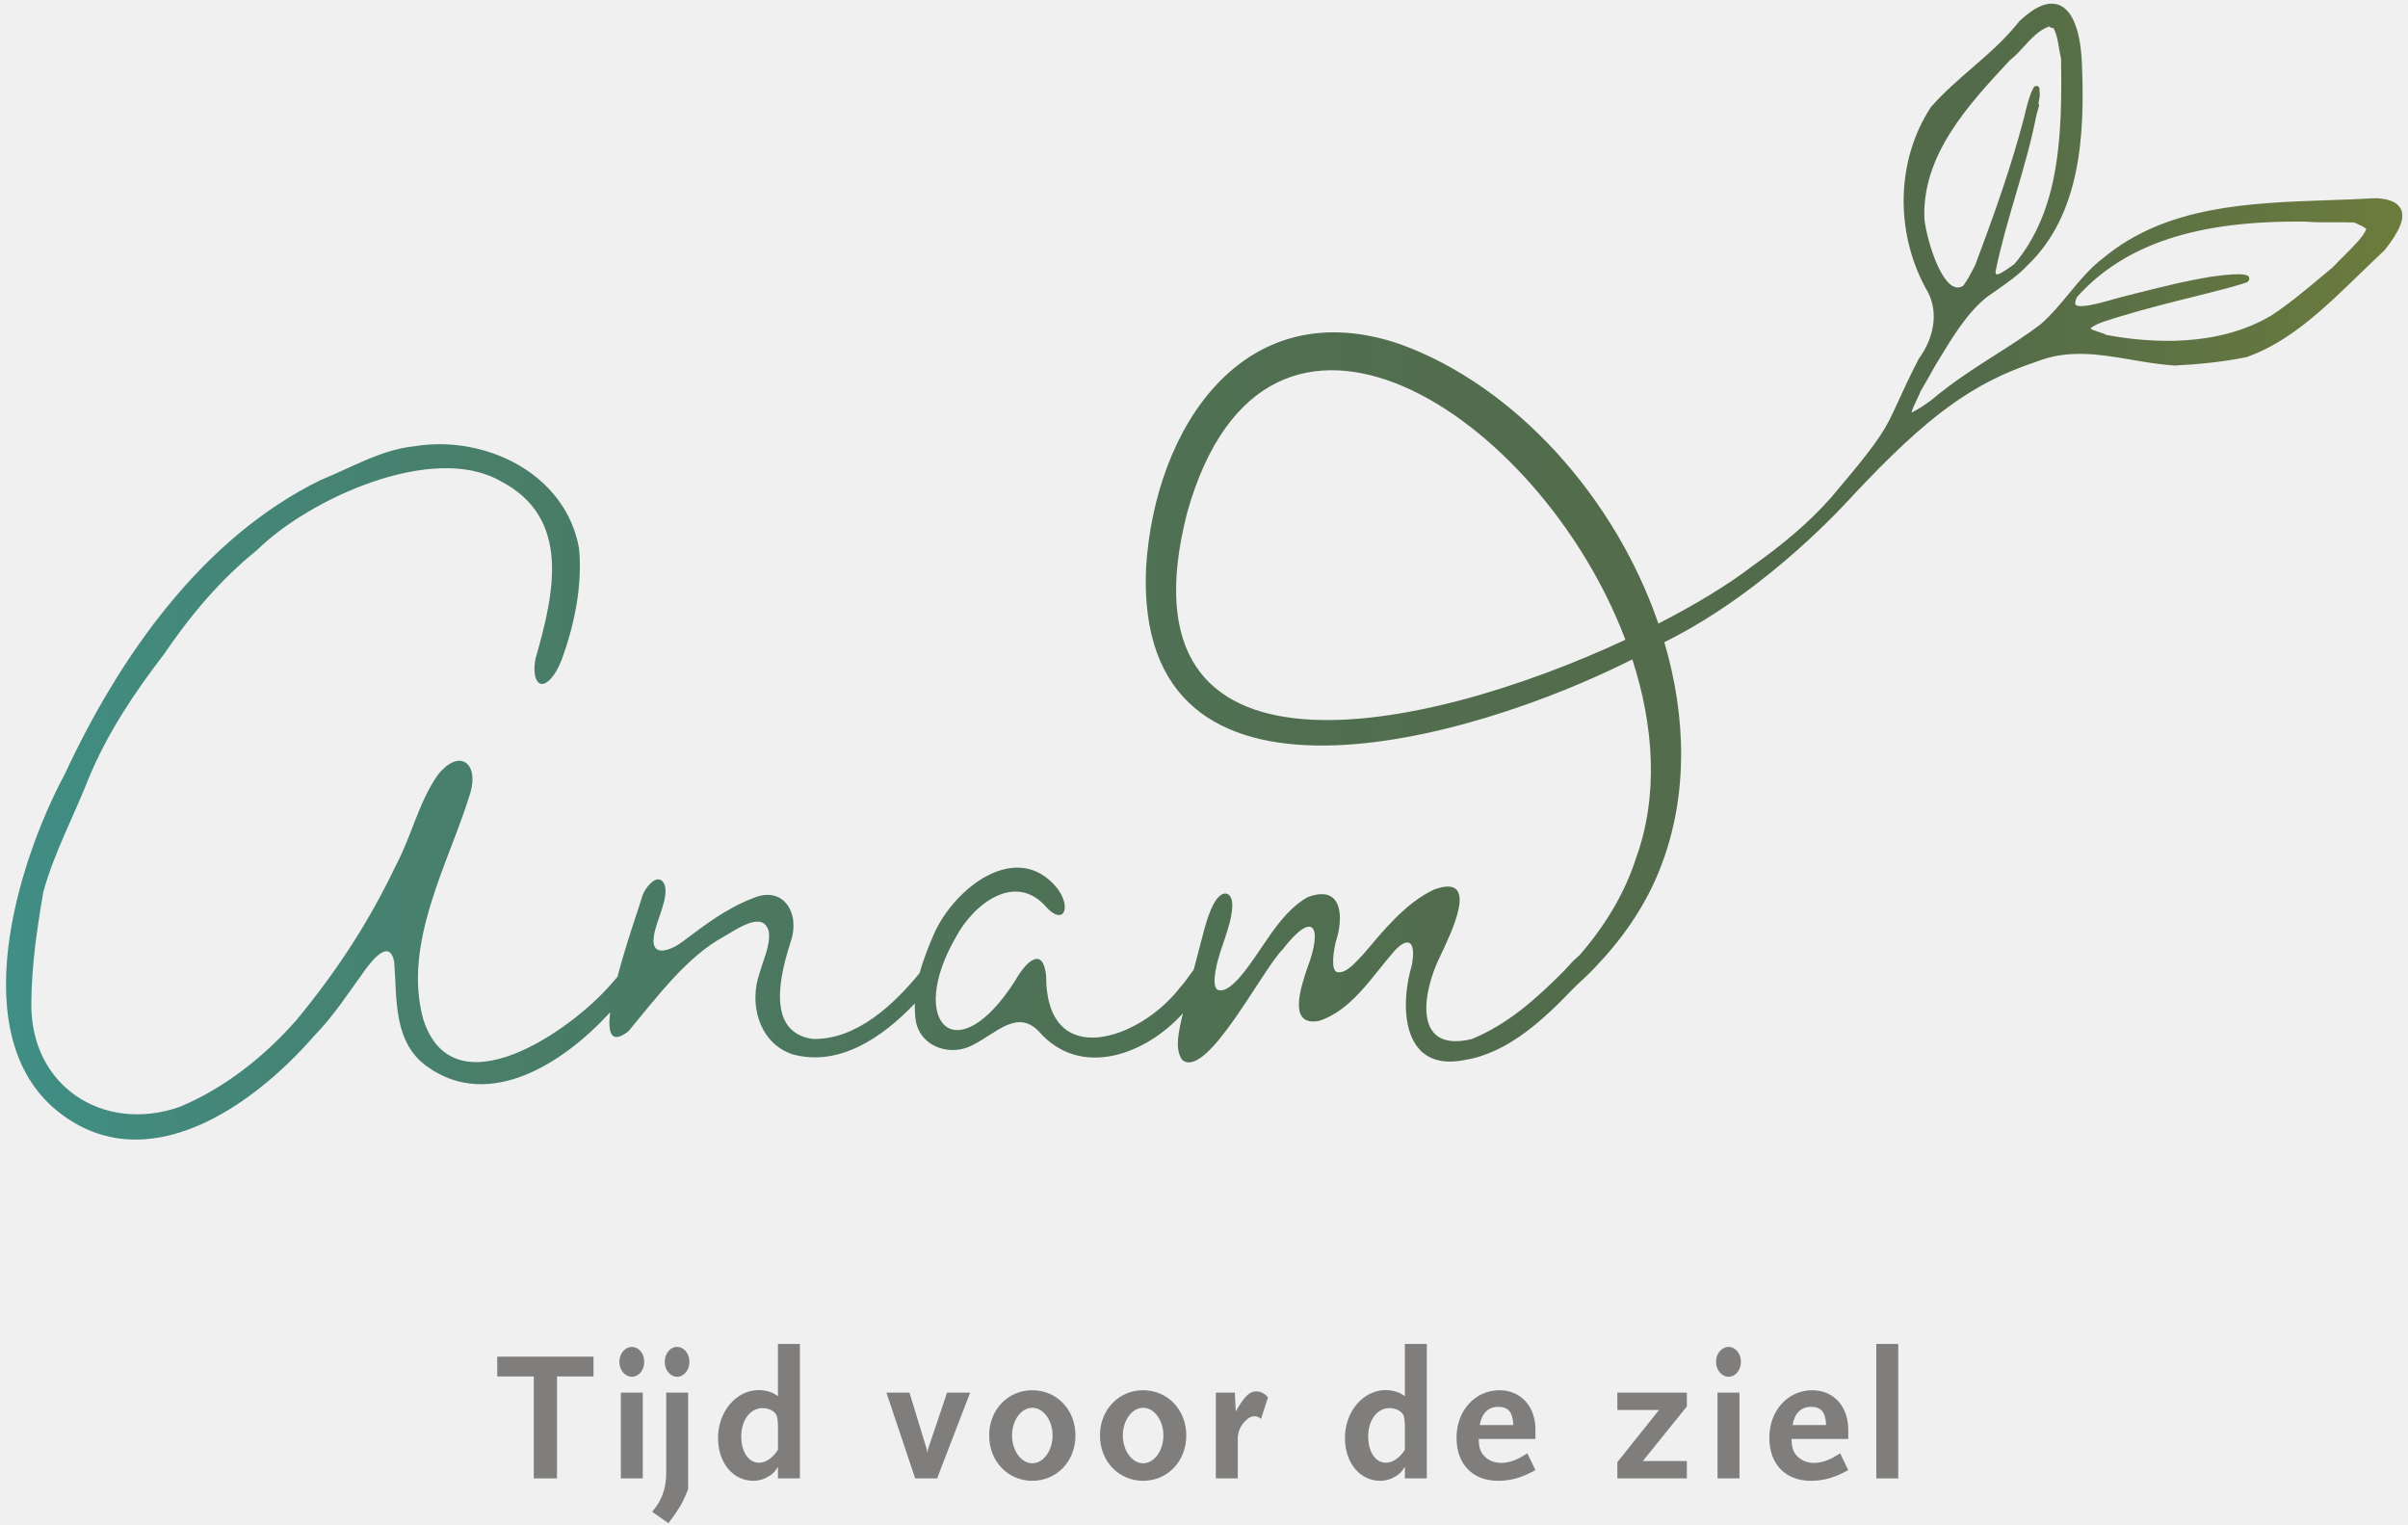
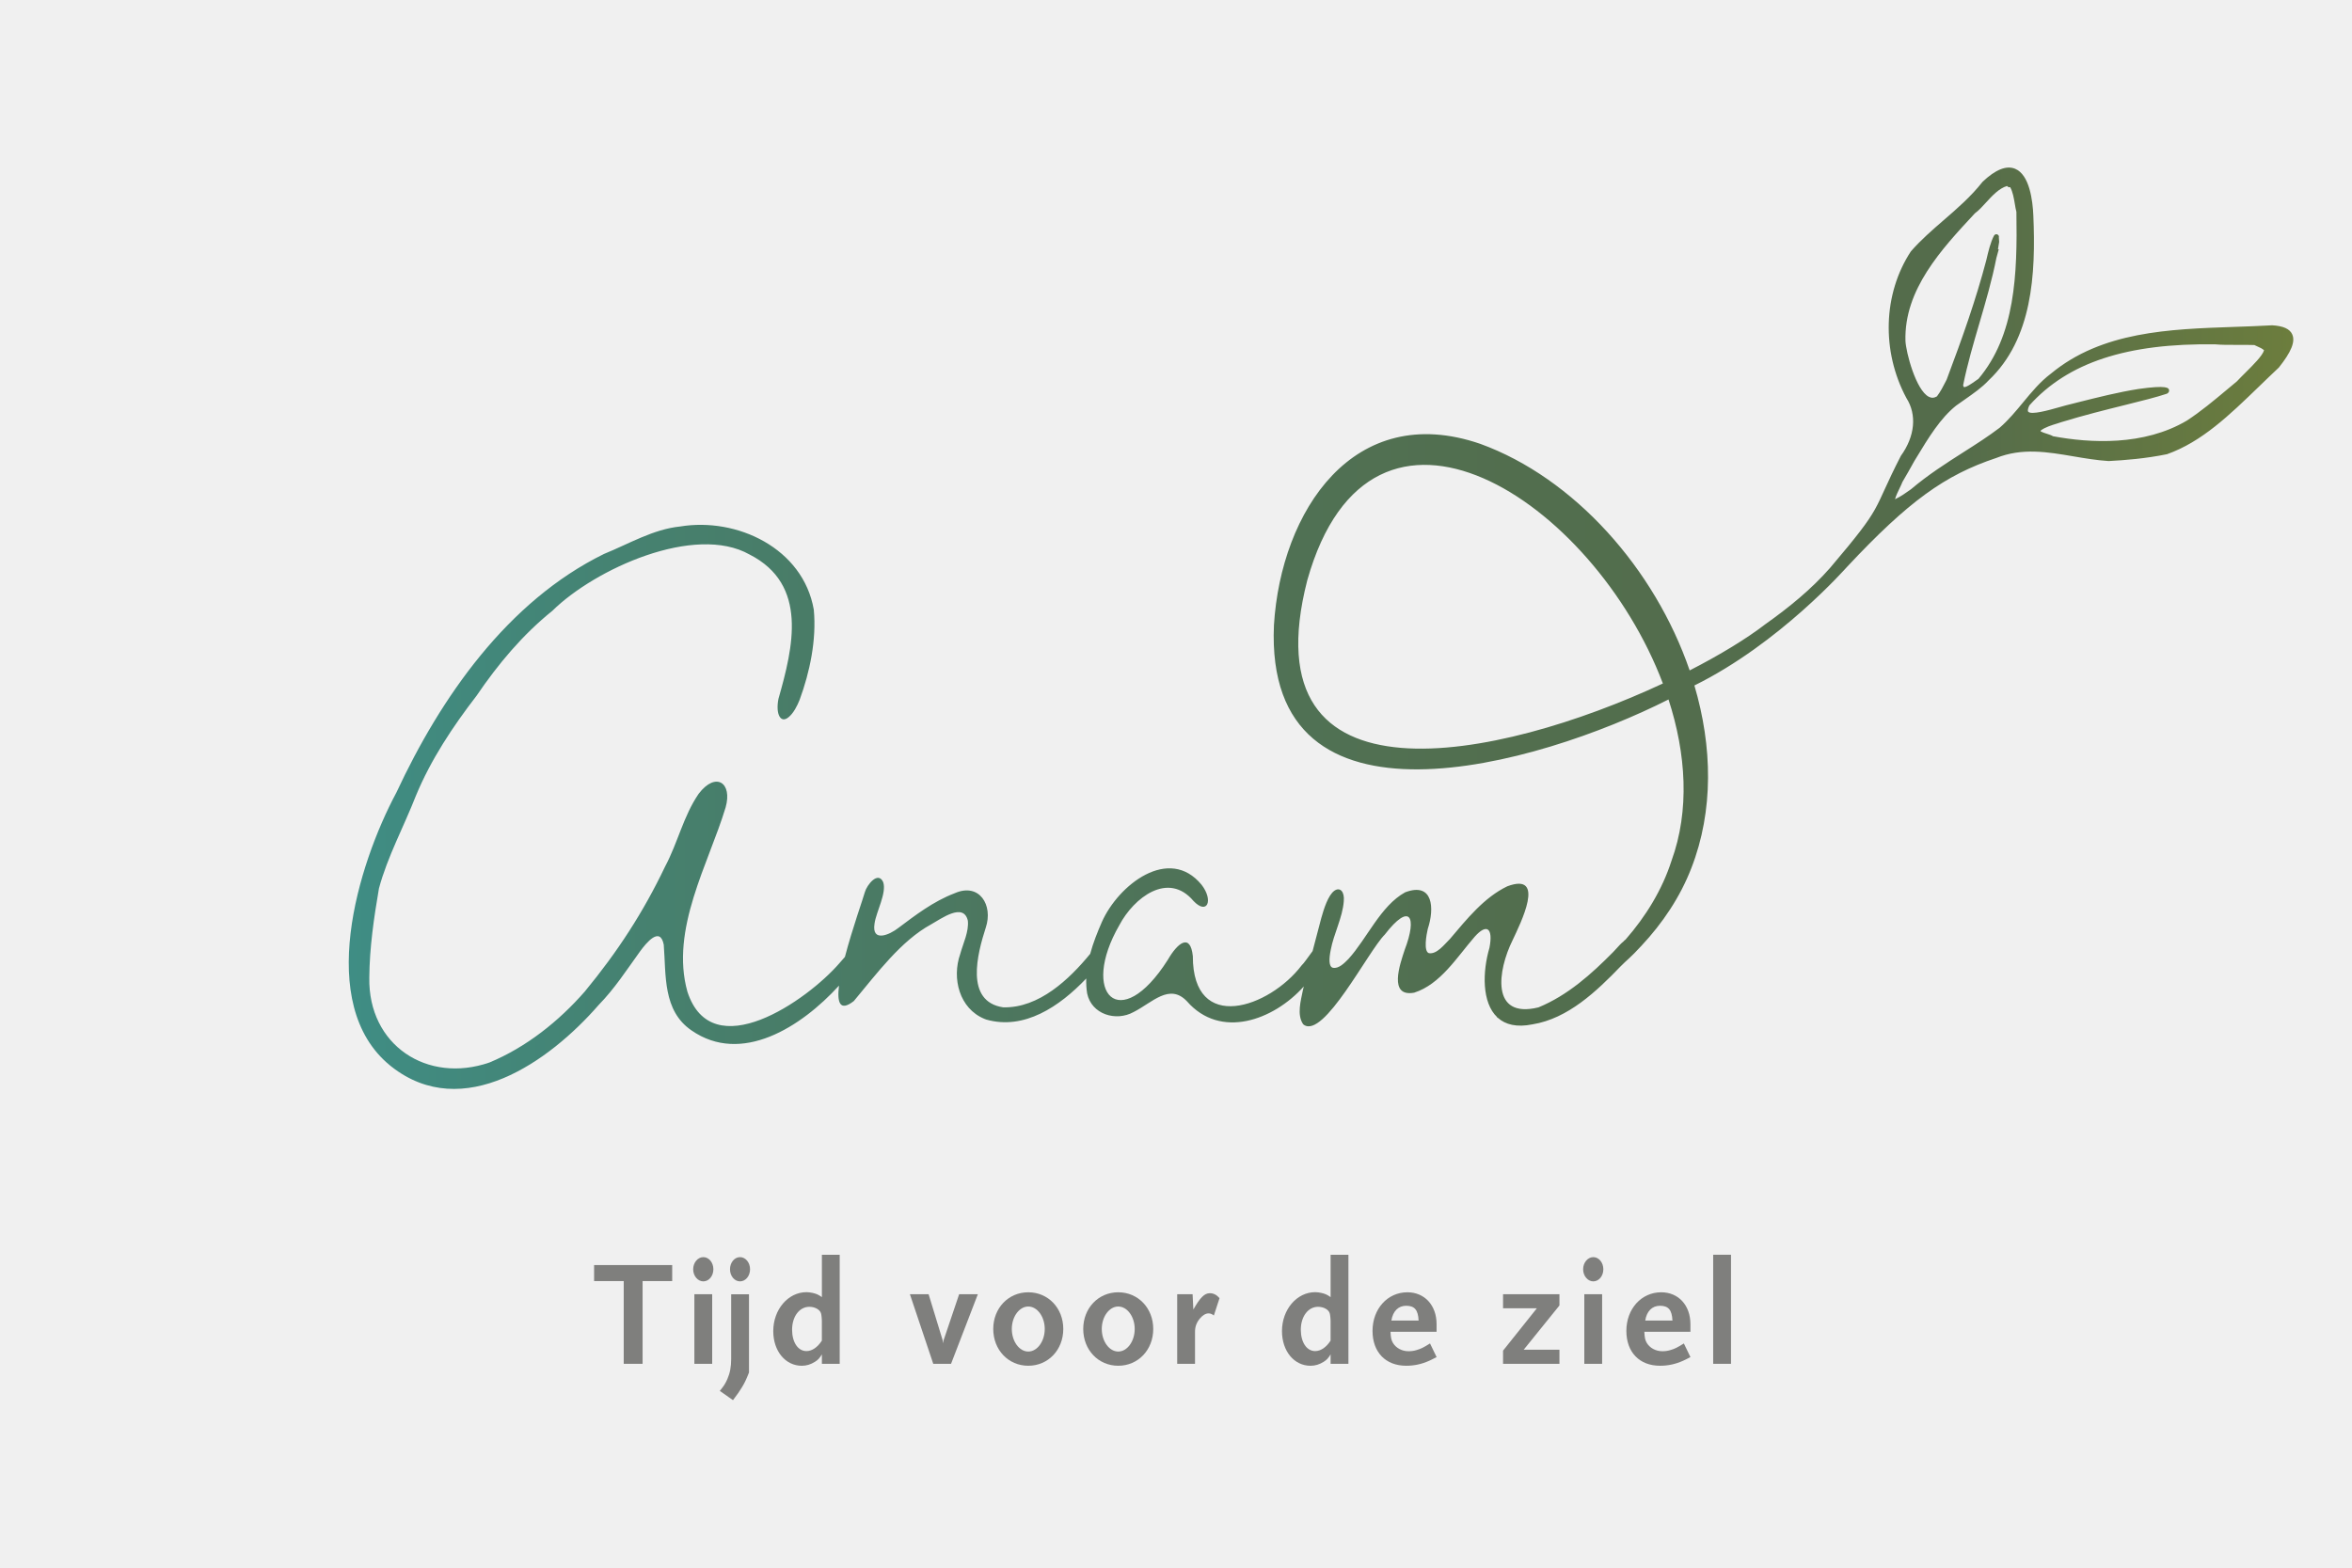
- <svg xmlns="http://www.w3.org/2000/svg" width="188" height="119" viewBox="0 0 188 119" fill="none">
-   <g clip-path="url(#clip0_1736_4987)">
-     <path d="M43.487 107.443V115.404H41.673V107.443H38.822V105.902H46.337V107.443H43.487Z" fill="#7F7E7C" />
-     <path d="M49.334 107.471C48.802 107.471 48.355 106.953 48.355 106.305C48.355 105.658 48.802 105.139 49.334 105.139C49.867 105.139 50.299 105.657 50.299 106.305C50.299 106.953 49.867 107.471 49.334 107.471ZM48.471 115.404V108.709H50.184V115.404H48.471Z" fill="#7F7E7C" />
-     <path d="M53.02 117.707C52.789 118.081 52.631 118.312 52.185 118.902L50.918 118.009C51.321 117.52 51.45 117.304 51.638 116.887C51.897 116.296 52.013 115.706 52.013 114.929V108.71H53.726V116.239C53.438 116.974 53.294 117.261 53.02 117.708L53.02 117.707ZM52.861 107.471C52.329 107.471 51.897 106.953 51.897 106.305C51.897 105.658 52.329 105.139 52.861 105.139C53.394 105.139 53.826 105.657 53.826 106.305C53.826 106.953 53.394 107.471 52.861 107.471Z" fill="#7F7E7C" />
-     <path d="M60.738 115.404V114.497C60.493 114.885 60.378 115.015 60.061 115.216C59.673 115.461 59.255 115.591 58.809 115.591C57.225 115.591 56.059 114.18 56.059 112.251C56.059 110.178 57.484 108.508 59.255 108.508C59.442 108.508 59.643 108.537 59.845 108.58C60.205 108.666 60.363 108.724 60.737 108.983V104.909H62.451V115.404H60.737L60.738 115.404ZM60.738 111.401C60.738 111.027 60.695 110.682 60.651 110.537C60.536 110.177 60.061 109.918 59.528 109.918C58.578 109.918 57.873 110.854 57.873 112.121C57.873 113.33 58.434 114.18 59.255 114.18C59.787 114.18 60.32 113.819 60.738 113.172V111.401V111.401Z" fill="#7F7E7C" />
-     <path d="M73.164 115.404H71.451L69.205 108.709H71.005L72.358 113.143L72.401 113.431L72.444 113.143L73.941 108.709H75.741L73.164 115.404Z" fill="#7F7E7C" />
-     <path d="M80.596 115.591C78.681 115.591 77.227 114.065 77.227 112.049C77.227 110.048 78.681 108.522 80.596 108.522C82.511 108.522 83.965 110.048 83.965 112.049C83.965 114.065 82.511 115.591 80.596 115.591ZM80.596 109.89C79.732 109.89 79.012 110.869 79.012 112.049C79.012 113.244 79.732 114.223 80.596 114.223C81.459 114.223 82.179 113.244 82.179 112.049C82.179 110.869 81.459 109.89 80.596 109.89Z" fill="#7F7E7C" />
-     <path d="M89.248 115.591C87.333 115.591 85.879 114.065 85.879 112.049C85.879 110.048 87.333 108.522 89.248 108.522C91.163 108.522 92.617 110.048 92.617 112.049C92.617 114.065 91.163 115.591 89.248 115.591ZM89.248 109.89C88.384 109.89 87.664 110.869 87.664 112.049C87.664 113.244 88.384 114.223 89.248 114.223C90.111 114.223 90.831 113.244 90.831 112.049C90.831 110.869 90.111 109.89 89.248 109.89Z" fill="#7F7E7C" />
-     <path d="M98.451 110.753C98.264 110.609 98.12 110.552 97.933 110.552C97.659 110.552 97.357 110.739 97.098 111.056C96.781 111.445 96.637 111.834 96.637 112.337V115.404H94.924V108.709H96.407L96.479 110.178C97.127 109.041 97.544 108.608 98.062 108.608C98.422 108.608 98.724 108.766 98.998 109.083L98.451 110.753Z" fill="#7F7E7C" />
-     <path d="M109.683 115.404V114.497C109.438 114.885 109.323 115.015 109.006 115.216C108.618 115.461 108.2 115.591 107.754 115.591C106.17 115.591 105.004 114.18 105.004 112.251C105.004 110.178 106.429 108.508 108.2 108.508C108.387 108.508 108.588 108.537 108.79 108.58C109.15 108.666 109.308 108.724 109.682 108.983V104.909H111.396V115.404H109.682L109.683 115.404ZM109.683 111.401C109.683 111.027 109.64 110.682 109.596 110.537C109.481 110.177 109.006 109.918 108.473 109.918C107.523 109.918 106.818 110.854 106.818 112.121C106.818 113.33 107.379 114.18 108.2 114.18C108.732 114.18 109.265 113.819 109.683 113.172V111.401V111.401Z" fill="#7F7E7C" />
-     <path d="M119.157 115.116C118.451 115.433 117.731 115.591 116.954 115.591C114.967 115.591 113.715 114.281 113.715 112.236C113.715 110.12 115.154 108.522 117.069 108.522C118.725 108.522 119.877 109.774 119.877 111.588V112.323H115.443C115.472 112.884 115.515 113.115 115.673 113.388C115.961 113.878 116.537 114.194 117.171 114.194C117.43 114.194 117.689 114.165 117.962 114.079C118.365 113.964 118.624 113.835 119.244 113.446L119.877 114.756C119.56 114.929 119.316 115.044 119.157 115.116H119.157ZM116.954 109.818C116.191 109.818 115.673 110.336 115.529 111.243H118.149C118.106 110.221 117.761 109.818 116.954 109.818Z" fill="#7F7E7C" />
-     <path d="M126.271 115.404V114.137L129.525 110.063H126.271V108.71H131.699V109.789L128.258 114.05H131.699V115.404H126.271Z" fill="#7F7E7C" />
-     <path d="M134.956 107.471C134.423 107.471 133.977 106.953 133.977 106.305C133.977 105.658 134.423 105.139 134.956 105.139C135.488 105.139 135.92 105.657 135.92 106.305C135.92 106.953 135.488 107.471 134.956 107.471ZM134.092 115.404V108.709H135.806V115.404H134.092Z" fill="#7F7E7C" />
-     <path d="M143.579 115.116C142.873 115.433 142.153 115.591 141.376 115.591C139.389 115.591 138.137 114.281 138.137 112.236C138.137 110.12 139.576 108.522 141.491 108.522C143.147 108.522 144.299 109.774 144.299 111.588V112.323H139.865C139.894 112.884 139.937 113.115 140.095 113.388C140.383 113.878 140.959 114.194 141.593 114.194C141.852 114.194 142.111 114.165 142.384 114.079C142.787 113.964 143.046 113.835 143.666 113.446L144.299 114.756C143.982 114.929 143.738 115.044 143.579 115.116H143.579ZM141.376 109.818C140.613 109.818 140.095 110.336 139.951 111.243H142.571C142.528 110.221 142.183 109.818 141.376 109.818Z" fill="#7F7E7C" />
-     <path d="M146.488 115.404V104.909H148.202V115.404H146.488Z" fill="#7F7E7C" />
-     <path d="M187.455 16.348C187.218 15.818 186.596 15.53 185.522 15.469C184.309 15.54 183.059 15.583 181.85 15.624C175.601 15.838 169.139 16.06 164.232 20.121C163.2 20.896 162.368 21.903 161.564 22.877C160.869 23.719 160.151 24.589 159.301 25.326C158.225 26.146 157.067 26.884 155.84 27.666C154.16 28.738 152.422 29.845 150.768 31.248L150.647 31.333C150.382 31.522 149.758 31.969 149.235 32.207C149.315 31.892 149.523 31.463 149.674 31.149C149.795 30.9 149.885 30.707 149.947 30.544C150.339 29.876 150.721 29.204 151.095 28.526C151.153 28.43 151.214 28.332 151.271 28.237C152.465 26.267 153.592 24.406 155.118 23.192C155.38 23.003 155.638 22.823 155.889 22.648C156.772 22.031 157.605 21.448 158.231 20.773C162.457 16.786 162.781 10.518 162.539 4.914C162.481 3.473 162.175 0.97 160.778 0.401C159.945 0.063 158.903 0.475 157.654 1.657C156.547 3.07 155.201 4.236 153.898 5.363C152.826 6.292 151.717 7.252 150.755 8.355C148.079 12.431 147.907 17.963 150.326 22.466C151.346 24.06 151.159 26.142 149.79 28.035C146.928 33.61 148.298 32.551 142.966 38.831C141.17 40.875 139.011 42.63 136.766 44.223C134.968 45.607 132.433 47.16 129.474 48.677C126.12 38.896 118.369 30.156 109.322 26.87C97.138 22.692 90.148 33.355 89.478 44.32C88.537 65.448 114.91 57.814 127.44 51.471C129.138 56.699 129.49 62.147 127.728 66.992C126.833 69.784 125.259 72.341 123.302 74.582C123.277 74.6 123.249 74.617 123.226 74.636C123.181 74.682 123.137 74.728 123.092 74.774C122.962 74.87 122.847 74.988 122.745 75.096C122.54 75.317 122.331 75.543 122.12 75.772C120.019 77.898 117.747 79.94 114.928 81.102C110.27 82.245 111.029 77.485 112.427 74.666C113.206 73.007 115.698 68.053 111.936 69.449C109.706 70.518 108.064 72.573 106.41 74.52C105.871 75.05 105.146 76.023 104.382 75.885C103.867 75.7 104.136 74.162 104.28 73.547C104.931 71.592 104.818 69.007 102.102 70.03C99.74 71.329 98.434 74.483 96.647 76.446C96.261 76.841 95.689 77.42 95.142 77.289C94.752 77.186 94.764 76.448 94.944 75.568C95.227 74.036 96.081 72.462 96.198 70.9C96.291 69.941 95.825 69.518 95.308 69.872C94.689 70.293 94.264 71.68 94.032 72.511C93.745 73.584 93.469 74.631 93.198 75.69C92.766 76.256 92.37 76.867 92.139 77.069C89.04 81.143 81.668 83.706 81.676 76.176C81.439 73.922 80.209 74.887 79.265 76.536C74.653 83.796 70.794 79.788 74.611 73.187C75.996 70.56 79.3 67.981 81.743 70.869C83.051 72.249 83.691 70.828 82.52 69.311C79.392 65.503 74.518 69.301 72.925 72.888C72.499 73.861 72.087 74.894 71.801 75.954C69.787 78.405 66.871 81.187 63.431 81.103C59.714 80.543 60.952 75.932 61.755 73.434C62.482 71.273 61.139 69.065 58.751 70.129C56.673 70.924 54.962 72.256 53.34 73.468C52.531 74.108 50.751 74.912 51.056 73.038C51.207 71.923 52.246 70.084 51.886 69.052C51.397 67.96 50.321 69.315 50.124 70.022C49.998 70.521 48.92 73.521 48.207 76.253C48.032 76.453 47.854 76.659 47.676 76.86C44.583 80.437 35.413 86.852 33.055 79.599C31.374 73.6 35.103 67.263 36.73 61.866C37.408 59.488 35.789 58.385 34.136 60.553C32.663 62.702 32.141 65.239 30.904 67.561C28.804 71.959 26.341 75.749 23.176 79.588C20.699 82.422 17.572 84.93 14.007 86.412C8.03 88.482 2.332 84.752 2.447 78.248C2.469 75.346 2.89 72.502 3.375 69.663C4.188 66.626 5.777 63.695 6.927 60.75C8.364 57.27 10.485 54.076 12.758 51.13C14.839 48.068 17.2 45.248 20.069 42.938C24.128 38.933 33.751 34.547 39.038 37.533C44.697 40.427 43.223 46.458 41.81 51.418C41.522 52.876 42.009 53.828 42.779 53.188C43.255 52.809 43.615 52.101 43.849 51.509C44.824 48.859 45.486 45.746 45.211 42.834C44.185 36.936 37.831 33.927 32.354 34.834C29.764 35.096 27.434 36.502 25.026 37.475C15.754 42.025 9.32 51.27 5.053 60.435C1.326 67.392 -2.77 80.805 4.446 86.702L4.591 86.819C11.466 92.208 19.748 86.352 24.512 80.878C26.077 79.273 27.188 77.529 28.497 75.721C29.087 74.914 30.419 73.261 30.776 75.074C31.007 78 30.669 81.423 33.444 83.323C38.249 86.669 43.998 83.009 47.637 79.015C47.434 80.652 47.718 81.552 49.067 80.497C51.311 77.807 53.617 74.688 56.498 73.12C57.456 72.591 59.624 70.971 60.033 72.768C60.142 73.835 59.583 74.938 59.302 75.964C58.469 78.335 59.231 81.235 61.636 82.215L61.801 82.28C65.446 83.321 68.844 81.041 71.425 78.329C71.41 78.808 71.433 79.289 71.511 79.767C71.933 81.783 74.285 82.497 75.978 81.557C77.79 80.643 79.43 78.752 81.112 80.521C84.333 84.212 89.434 82.354 92.353 79.096C92.325 79.214 92.297 79.326 92.269 79.445C92.066 80.465 91.68 81.791 92.27 82.695L92.345 82.775C94.277 84.173 98.547 75.693 100.147 74.102C102.558 70.978 103.299 72.34 102.063 75.569C101.594 76.984 100.487 80.14 102.972 79.693C105.502 78.89 107.087 76.274 108.797 74.31C109.961 72.998 110.588 73.471 110.219 75.37C109.54 77.675 109.479 80.646 110.964 82.055C110.962 82.062 110.954 82.089 110.954 82.089C110.976 82.097 111 82.103 111.023 82.111C111.751 82.763 112.832 83.054 114.37 82.74C117.773 82.188 120.542 79.546 122.836 77.163C123.404 76.574 123.756 76.369 124.845 75.177C126.866 73.018 128.568 70.502 129.65 67.692C131.799 62.165 131.671 56.002 129.939 50.13C138.15 46.073 144.494 38.848 144.643 38.697C150.539 32.4 154.043 29.879 158.97 28.241C161.475 27.243 163.882 27.652 166.43 28.085C167.513 28.269 168.632 28.46 169.792 28.534C171.398 28.446 173.317 28.3 175.408 27.875C178.757 26.687 181.42 24.11 184.24 21.381C184.865 20.776 185.496 20.165 186.167 19.536C187.368 18.024 187.766 17.041 187.456 16.348L187.455 16.348ZM92.689 40.003C98.835 18.183 120.245 32.319 126.901 49.938C111.109 57.313 86.933 62.393 92.689 40.003ZM182.117 17.353C182.662 17.351 183.225 17.348 183.805 17.368C183.91 17.421 184.015 17.468 184.119 17.513C184.35 17.614 184.555 17.704 184.739 17.869C184.586 18.396 183.717 19.262 182.943 20.031C182.651 20.321 182.362 20.609 182.127 20.863C181.82 21.116 181.519 21.368 181.221 21.617C179.899 22.723 178.65 23.767 177.304 24.643C173.166 27.086 168.032 26.811 164.435 26.143C164.286 26.048 164.081 25.982 163.848 25.908C163.643 25.842 163.419 25.77 163.244 25.678C163.252 25.652 163.255 25.624 163.253 25.594C163.678 25.27 164.327 25.073 164.823 24.923C165.006 24.868 165.17 24.818 165.285 24.775C167.392 24.127 169.524 23.598 171.405 23.13C173.009 22.732 174.393 22.388 175.394 22.052C175.645 21.915 175.617 21.735 175.594 21.664C175.544 21.515 175.44 21.203 172.654 21.598C170.726 21.903 168.774 22.394 166.709 22.915L166.301 23.018C165.933 23.099 165.496 23.223 165.034 23.354C164.023 23.64 162.331 24.119 162.05 23.783C161.979 23.697 162.02 23.474 162.16 23.183C165.865 19.052 171.554 17.18 180.039 17.303C180.671 17.36 181.373 17.358 182.116 17.353L182.117 17.353ZM156.944 20.844C156.695 21.021 156.035 21.493 155.855 21.408C155.839 21.4 155.806 21.352 155.792 21.226C156.198 19.207 156.793 17.182 157.369 15.223C157.966 13.19 158.577 11.1 158.99 8.986C159.065 8.713 159.145 8.44 159.217 8.166C159.217 8.166 159.171 8.153 159.144 8.145C159.182 7.916 159.222 7.688 159.255 7.458C159.257 7.439 159.258 7.419 159.256 7.399C159.227 7.092 159.232 7.008 159.229 7.016C159.259 6.895 159.195 6.769 159.078 6.724C158.961 6.678 158.828 6.726 158.767 6.836C158.428 7.451 158.194 8.457 158.038 9.123L158.016 9.22C157.009 13.028 155.761 16.57 154.209 20.689L154.097 20.907C153.894 21.306 153.618 21.85 153.271 22.31C153.001 22.472 152.751 22.485 152.488 22.349C151.245 21.709 150.291 18.077 150.24 16.968C150.101 12.034 153.696 8.166 156.866 4.754L156.927 4.689C157.283 4.433 157.627 4.056 157.99 3.658C158.581 3.01 159.242 2.285 160.017 2.065C160.054 2.122 160.105 2.151 160.132 2.164C160.163 2.178 160.231 2.201 160.311 2.178C160.566 2.615 160.671 3.241 160.764 3.804C160.81 4.081 160.854 4.343 160.913 4.56C161.011 10.632 160.801 16.428 157.259 20.626C157.169 20.683 157.061 20.76 156.943 20.844L156.944 20.844Z" fill="url(#paint0_linear_1736_4987)" />
-   </g>
+ <svg xmlns="http://www.w3.org/2000/svg" id="Layer_1" viewBox="0 0 120 80">
  <defs>
-     <linearGradient id="paint0_linear_1736_4987" x1="0.47" y1="44.622" x2="187.556" y2="44.622" gradientUnits="userSpaceOnUse">
-       <stop stop-color="#408E85" />
-       <stop offset="0.19" stop-color="#487F6B" />
-       <stop offset="0.393" stop-color="#4E7359" />
-       <stop offset="0.602" stop-color="#516D4D" />
-       <stop offset="0.824" stop-color="#536B4A" />
-       <stop offset="1" stop-color="#6B7C3C" />
+     <style>.cls-1{fill:url(#linear-gradient);}.cls-2{fill:#7f7f7d;}</style>
+     <linearGradient id="linear-gradient" x1="17.794" y1="32.06" x2="117.006" y2="32.06" gradientUnits="userSpaceOnUse">
+       <stop offset="0" stop-color="#3f8d84" />
+       <stop offset=".179" stop-color="#477f6c" />
+       <stop offset=".386" stop-color="#4e745a" />
+       <stop offset=".598" stop-color="#526e4e" />
+       <stop offset=".824" stop-color="#546c4b" />
+       <stop offset="1" stop-color="#6c7d3d" />
    </linearGradient>
-     <clipPath id="clip0_1736_4987">
-       <rect width="188" height="119" fill="white" />
-     </clipPath>
  </defs>
+   <path class="cls-2" d="M32.785,65.374v4.222h-.962v-4.222h-1.512v-.817h3.985v.817h-1.512Z" />
+   <path class="cls-2" d="M35.885,65.389c-.282,0-.519-.275-.519-.618s.237-.619.519-.619.512.275.512.619-.229.618-.512.618ZM35.427,69.596v-3.55h.909v3.55h-.909Z" />
+   <path class="cls-2" d="M37.84,70.817c-.122.199-.206.321-.443.634l-.672-.473c.214-.259.282-.374.382-.595.137-.313.198-.626.198-1.038v-3.298h.909v3.993c-.153.389-.229.542-.374.779ZM37.756,65.389c-.282,0-.511-.275-.511-.618s.229-.619.511-.619.512.275.512.619-.229.618-.512.618Z" />
+   <path class="cls-2" d="M41.933,69.596v-.481c-.13.206-.191.275-.359.382-.206.13-.428.199-.664.199-.84,0-1.458-.748-1.458-1.771,0-1.099.756-1.985,1.695-1.985.099,0,.206.015.313.038.191.046.275.076.473.214v-2.161h.909v5.566h-.909ZM41.933,67.473c0-.198-.023-.382-.046-.458-.061-.191-.313-.328-.596-.328-.504,0-.878.496-.878,1.168,0,.641.298,1.092.733,1.092.282,0,.565-.191.786-.534v-.939Z" />
+   <path class="cls-2" d="M48.523,69.596h-.908l-1.191-3.55h.954l.718,2.351.023.153.023-.153.794-2.351h.954l-1.367,3.55Z" />
+   <path class="cls-2" d="M52.463,69.695c-1.015,0-1.787-.809-1.787-1.878,0-1.061.771-1.871,1.787-1.871s1.786.809,1.786,1.871c0,1.069-.771,1.878-1.786,1.878ZM52.463,66.672c-.458,0-.84.519-.84,1.145,0,.634.382,1.153.84,1.153s.84-.519.84-1.153c0-.626-.382-1.145-.84-1.145Z" />
+   <path class="cls-2" d="M57.053,69.695c-1.015,0-1.786-.809-1.786-1.878,0-1.061.771-1.871,1.786-1.871s1.786.809,1.786,1.871c0,1.069-.771,1.878-1.786,1.878ZM57.053,66.672c-.458,0-.84.519-.84,1.145,0,.634.382,1.153.84,1.153s.84-.519.84-1.153c0-.626-.382-1.145-.84-1.145Z" />
+   <path class="cls-2" d="M61.932,67.13c-.099-.076-.176-.107-.275-.107-.145,0-.305.099-.443.267-.168.206-.244.412-.244.68v1.626h-.909v-3.55h.786l.038.779c.344-.603.565-.832.84-.832.191,0,.351.084.496.252l-.29.886Z" />
+   <path class="cls-2" d="M67.888,69.596v-.481c-.13.206-.191.275-.359.382-.206.13-.428.199-.664.199-.84,0-1.458-.748-1.458-1.771,0-1.099.756-1.985,1.695-1.985.099,0,.206.015.313.038.191.046.275.076.473.214v-2.161h.909v5.566h-.909ZM67.888,67.473c0-.198-.023-.382-.046-.458-.061-.191-.313-.328-.596-.328-.504,0-.878.496-.878,1.168,0,.641.298,1.092.733,1.092.282,0,.565-.191.786-.534v-.939Z" />
+   <path class="cls-2" d="M72.913,69.443c-.374.168-.756.252-1.168.252-1.054,0-1.718-.695-1.718-1.779,0-1.122.763-1.97,1.779-1.97.878,0,1.489.664,1.489,1.626v.389h-2.351c.015.298.038.42.122.565.153.259.458.428.794.428.137,0,.275-.015.42-.061.214-.061.351-.13.68-.336l.336.695c-.168.092-.298.153-.382.191ZM71.745,66.634c-.405,0-.679.275-.756.756h1.389c-.023-.542-.206-.756-.634-.756Z" />
+   <path class="cls-2" d="M76.686,69.596v-.672l1.725-2.161h-1.725v-.718h2.878v.573l-1.825,2.26h1.825v.718h-2.878Z" />
+   <path class="cls-2" d="M81.291,65.389c-.282,0-.519-.275-.519-.618s.237-.619.519-.619.512.275.512.619-.229.618-.512.618ZM80.832,69.596v-3.55h.909v3.55h-.909Z" />
+   <path class="cls-2" d="M85.864,69.443c-.374.168-.756.252-1.168.252-1.054,0-1.718-.695-1.718-1.779,0-1.122.763-1.97,1.779-1.97.878,0,1.489.664,1.489,1.626v.389h-2.351c.015.298.038.42.122.565.153.259.458.428.794.428.137,0,.275-.015.42-.061.214-.061.351-.13.68-.336l.336.695c-.168.092-.298.153-.382.191ZM84.696,66.634c-.405,0-.679.275-.756.756h1.389c-.023-.542-.206-.756-.634-.756Z" />
+   <path class="cls-2" d="M87.407,69.596v-5.566h.909v5.566h-.909Z" />
+   <path class="cls-1" d="M116.953,17.066c-.126-.281-.456-.433-1.025-.466-.644.037-1.306.06-1.947.082-3.314.114-6.741.231-9.343,2.385-.547.411-.988.945-1.415,1.462-.368.446-.75.908-1.2,1.299-.571.435-1.185.827-1.835,1.241-.891.568-1.813,1.156-2.69,1.899l-.064.045c-.141.101-.471.337-.749.464.042-.167.153-.395.233-.561.064-.132.112-.235.145-.321.208-.354.411-.71.609-1.07.031-.051.063-.103.094-.154.633-1.045,1.231-2.031,2.04-2.675.139-.1.276-.195.409-.288.468-.327.91-.636,1.242-.994,2.241-2.115,2.413-5.438,2.285-8.41-.031-.764-.193-2.091-.934-2.393-.441-.179-.994.039-1.656.666-.587.749-1.301,1.368-1.992,1.965-.569.492-1.157,1.002-1.667,1.587-1.419,2.161-1.51,5.095-.228,7.483.541.846.442,1.95-.284,2.954-1.518,2.956-.791,2.395-3.619,5.725-.953,1.084-2.097,2.015-3.288,2.859-.953.734-2.298,1.558-3.867,2.362-1.779-5.187-5.889-9.822-10.687-11.564-6.461-2.216-10.168,3.439-10.523,9.254-.499,11.204,13.486,7.156,20.131,3.792.901,2.773,1.087,5.662.153,8.231-.475,1.481-1.309,2.837-2.347,4.025-.014.01-.028.019-.041.029-.024.024-.047.049-.071.073-.069.051-.13.114-.184.171-.109.117-.219.237-.331.358-1.114,1.127-2.319,2.21-3.814,2.826-2.471.606-2.068-1.918-1.327-3.413.413-.88,1.735-3.507-.26-2.767-1.182.567-2.053,1.656-2.93,2.689-.286.281-.67.797-1.076.724-.273-.098-.13-.914-.054-1.24.345-1.036.285-2.408-1.155-1.865-1.252.688-1.945,2.361-2.893,3.402-.204.209-.508.516-.798.447-.207-.055-.2-.446-.105-.913.15-.812.603-1.647.665-2.476.049-.508-.198-.733-.472-.545-.328.223-.553.959-.676,1.399-.152.569-.299,1.124-.443,1.686-.229.3-.439.624-.561.731-1.644,2.16-5.553,3.519-5.549-.474-.126-1.195-.778-.683-1.279.191-2.446,3.85-4.492,1.724-2.468-1.776.735-1.393,2.487-2.761,3.782-1.229.694.732,1.033-.022.412-.826-1.659-2.02-4.243-.005-5.088,1.897-.226.516-.444,1.064-.596,1.626-1.068,1.3-2.614,2.775-4.439,2.73-1.971-.297-1.315-2.742-.889-4.067.386-1.146-.326-2.317-1.593-1.753-1.102.422-2.009,1.128-2.87,1.771-.429.339-1.373.765-1.211-.228.08-.591.631-1.566.44-2.114-.26-.579-.83.139-.935.514-.067.265-.638,1.856-1.017,3.304-.093.106-.187.215-.282.322-1.64,1.897-6.503,5.299-7.754,1.453-.891-3.181,1.086-6.542,1.949-9.404.36-1.261-.499-1.846-1.375-.696-.781,1.14-1.058,2.485-1.714,3.716-1.114,2.333-2.419,4.342-4.098,6.378-1.314,1.503-2.972,2.833-4.862,3.619-3.17,1.097-6.191-.88-6.13-4.33.012-1.539.235-3.047.492-4.553.431-1.611,1.274-3.164,1.884-4.726.762-1.845,1.887-3.539,3.093-5.102,1.103-1.624,2.355-3.119,3.876-4.344,2.153-2.124,7.256-4.45,10.06-2.866,3.001,1.535,2.219,4.733,1.47,7.363-.153.773.106,1.278.514.939.252-.201.443-.577.567-.891.517-1.405.868-3.056.722-4.6-.544-3.128-3.914-4.723-6.818-4.243-1.374.139-2.609.884-3.886,1.401-4.917,2.413-8.329,7.316-10.592,12.176-1.976,3.689-4.148,10.802-.322,13.929l.077.062c3.646,2.858,8.038-.247,10.564-3.15.83-.851,1.419-1.776,2.113-2.735.313-.428,1.019-1.304,1.209-.343.122,1.551-.057,3.367,1.414,4.374,2.548,1.775,5.597-.167,7.527-2.284-.107.868.043,1.345.758.786,1.19-1.426,2.413-3.08,3.941-3.912.508-.281,1.658-1.139,1.875-.187.057.566-.239,1.15-.388,1.695-.442,1.257-.037,2.795,1.237,3.315l.088.034c1.933.552,3.735-.657,5.104-2.095-.008.254.004.509.046.763.223,1.069,1.471,1.447,2.369.949.96-.485,1.83-1.488,2.722-.549,1.708,1.957,4.413.972,5.962-.756-.015.063-.03.122-.045.185-.107.541-.312,1.244,0,1.724l.04.042c1.025.742,3.289-3.756,4.137-4.599,1.279-1.657,1.671-.934,1.016.778-.249.75-.836,2.424.482,2.187,1.342-.425,2.183-1.813,3.089-2.855.617-.695.95-.445.754.562-.36,1.223-.393,2.798.395,3.545-.001.004-.006.018-.006.018.012.004.025.008.037.012.386.346.959.5,1.775.333,1.805-.292,3.273-1.694,4.489-2.957.301-.312.488-.421,1.065-1.053,1.072-1.145,1.974-2.479,2.548-3.969,1.14-2.931,1.072-6.199.153-9.313,4.354-2.151,7.719-5.983,7.798-6.063,3.126-3.339,4.985-4.676,7.598-5.545,1.328-.529,2.605-.312,3.956-.082.574.098,1.168.198,1.783.238.852-.046,1.869-.124,2.978-.35,1.776-.63,3.188-1.997,4.684-3.444.332-.321.666-.645,1.022-.978.637-.802.848-1.323.683-1.69ZM66.698,29.61c3.26-11.571,14.613-4.075,18.143,5.269-8.375,3.911-21.195,6.605-18.143-5.269ZM114.122,17.599c.289,0,.588-.003.895.008.056.028.111.053.167.077.123.054.231.101.329.189-.081.28-.542.738-.953,1.147-.155.154-.308.306-.433.441-.162.134-.322.268-.48.4-.701.586-1.363,1.14-2.077,1.605-2.194,1.296-4.917,1.15-6.825.795-.079-.05-.187-.085-.311-.125-.109-.035-.228-.073-.32-.122.004-.013.006-.028.005-.044.225-.172.57-.276.832-.356.097-.029.184-.056.245-.079,1.117-.343,2.248-.624,3.245-.872.85-.211,1.584-.394,2.115-.572.133-.073.118-.168.106-.206-.026-.079-.081-.245-1.559-.035-1.023.162-2.057.422-3.153.698l-.216.055c-.195.043-.427.109-.672.178-.536.152-1.434.406-1.582.227-.038-.046-.016-.164.058-.318,1.965-2.191,4.982-3.184,9.481-3.118.335.03.708.029,1.102.027ZM100.773,19.45c-.132.094-.482.344-.578.299-.009-.004-.026-.03-.034-.097.215-1.07.531-2.145.836-3.184.317-1.078.64-2.186.86-3.307.04-.145.082-.29.12-.435,0,0-.024-.007-.039-.011.02-.121.041-.243.059-.364.001-.01.002-.021,0-.031-.015-.163-.013-.208-.014-.203.016-.064-.018-.131-.08-.155-.062-.024-.133.001-.165.059-.18.326-.304.86-.386,1.213l-.012.051c-.534,2.019-1.196,3.897-2.019,6.082l-.059.116c-.108.212-.254.5-.438.744-.143.086-.276.093-.415.021-.66-.34-1.165-2.266-1.192-2.854-.073-2.617,1.833-4.668,3.514-6.477l.032-.034c.189-.136.371-.336.564-.547.313-.343.664-.728,1.075-.845.02.031.047.046.061.052.016.008.052.02.095.008.135.231.191.564.241.862.024.147.048.286.079.401.052,3.22-.06,6.294-1.938,8.52-.047.03-.105.071-.168.116Z" />
</svg>
